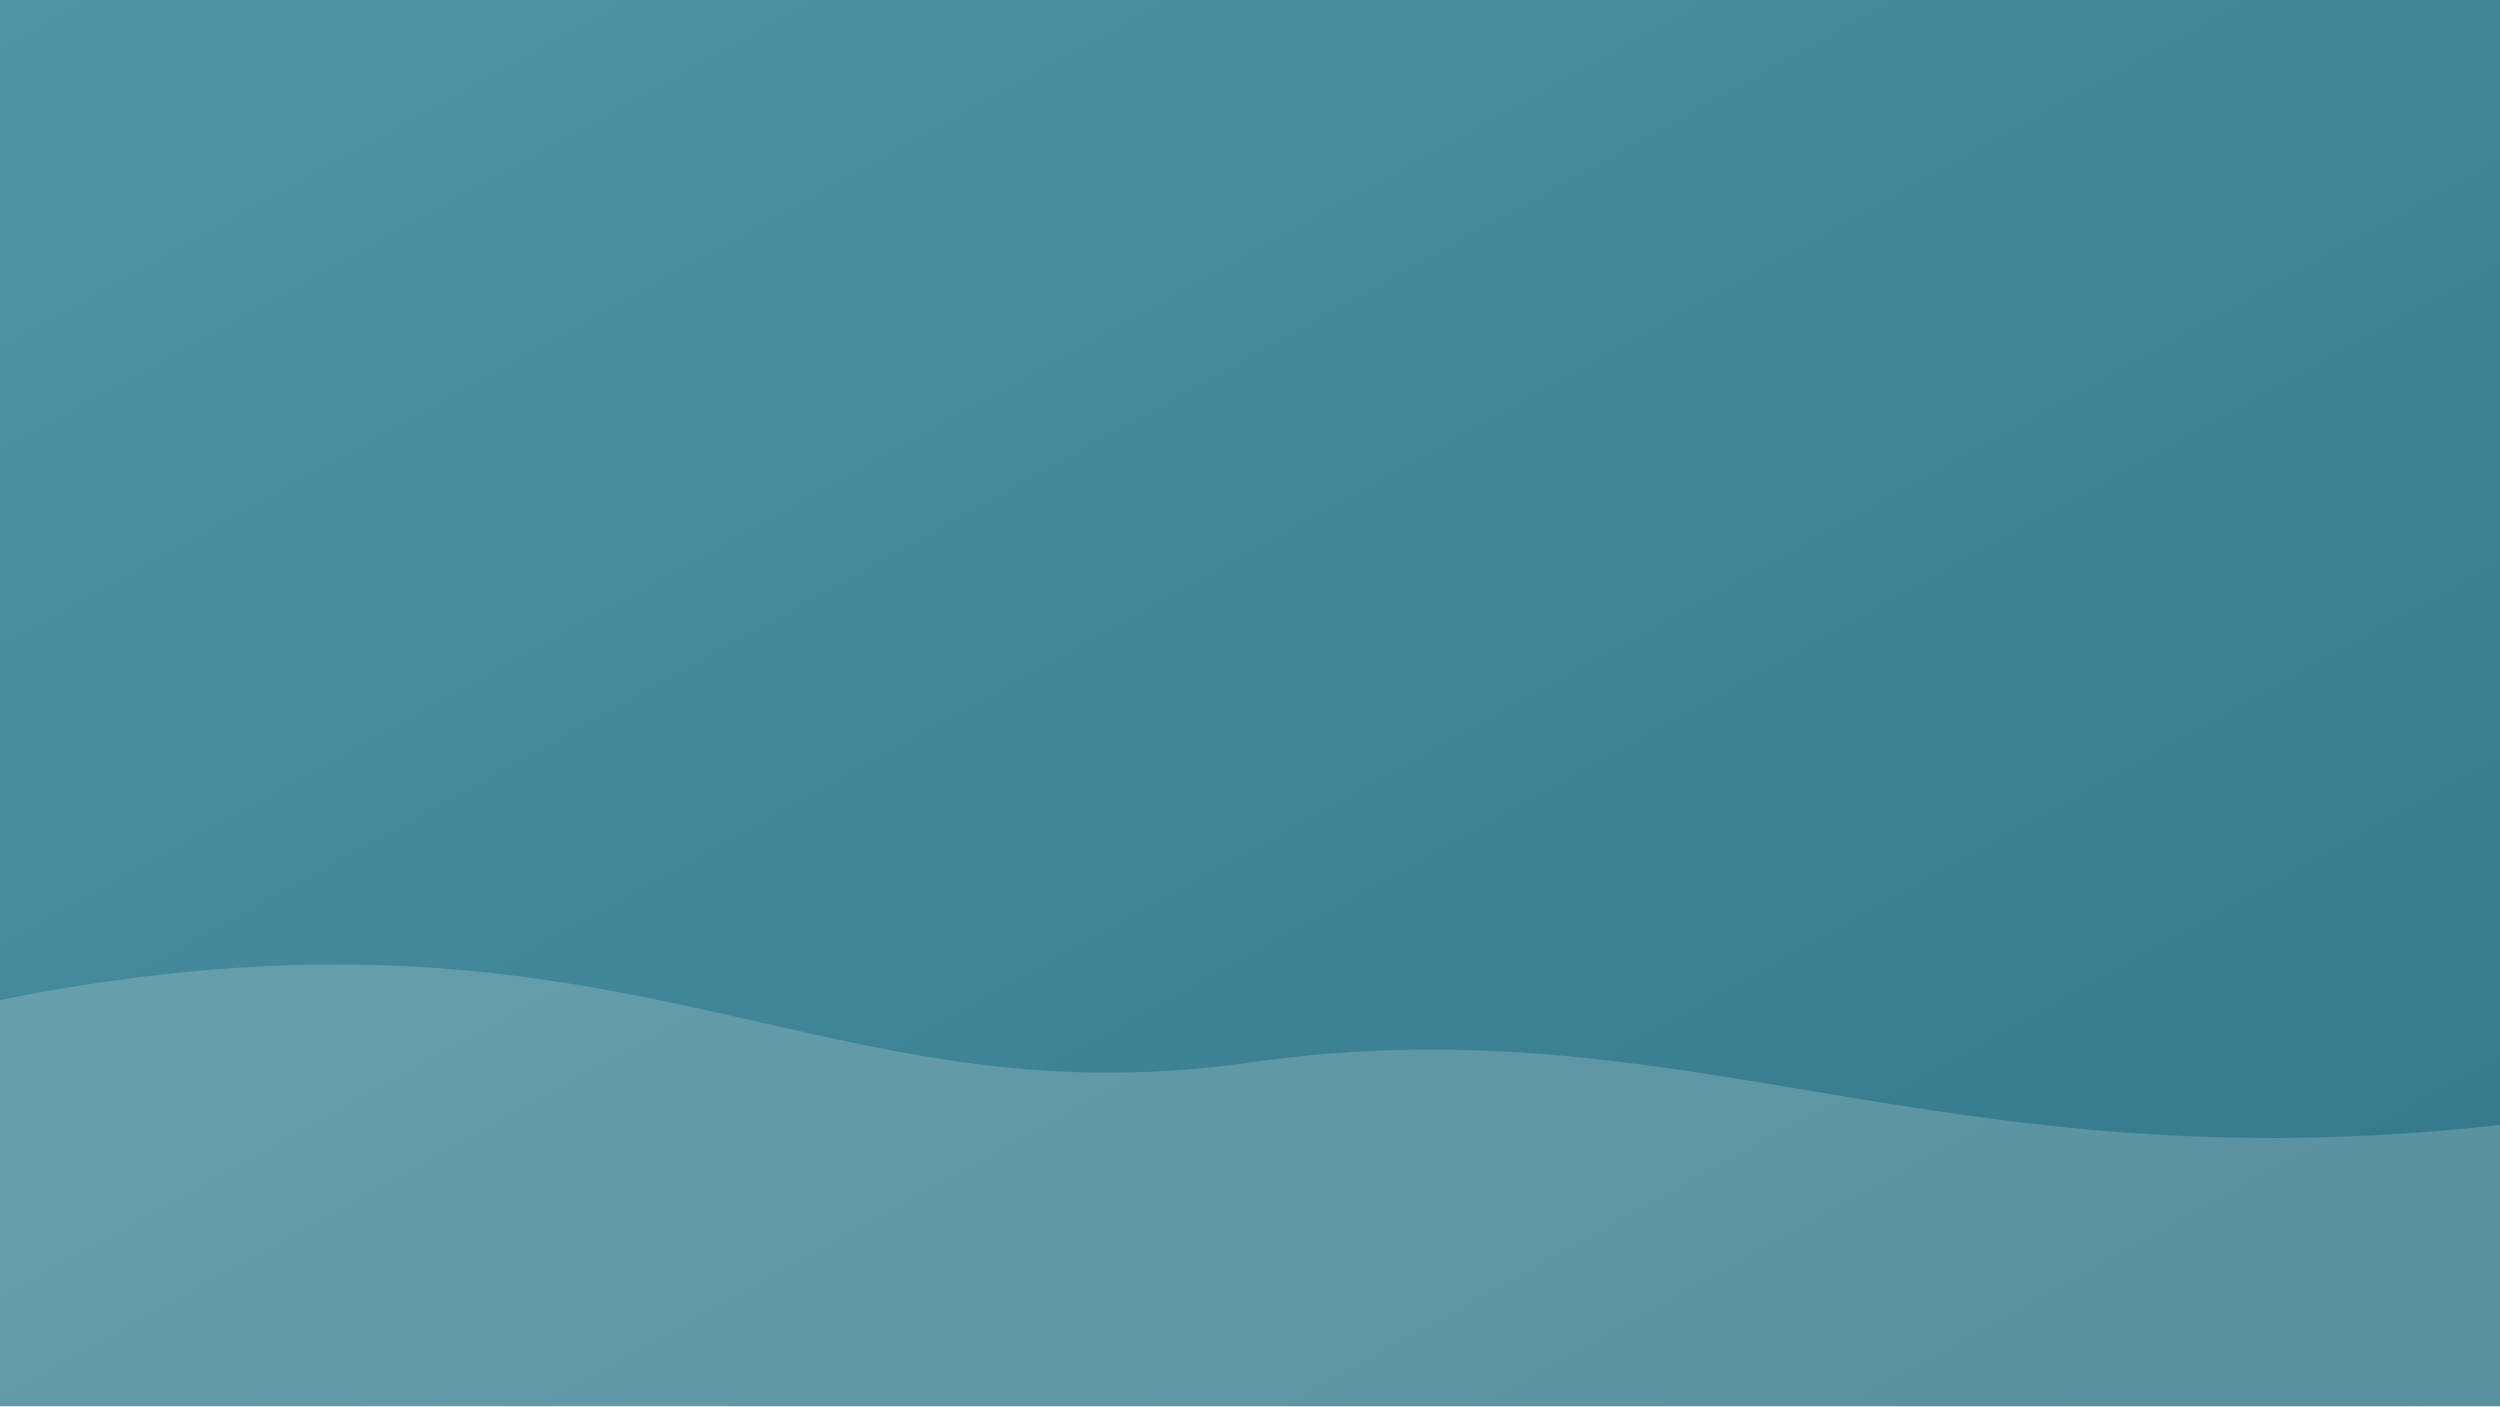
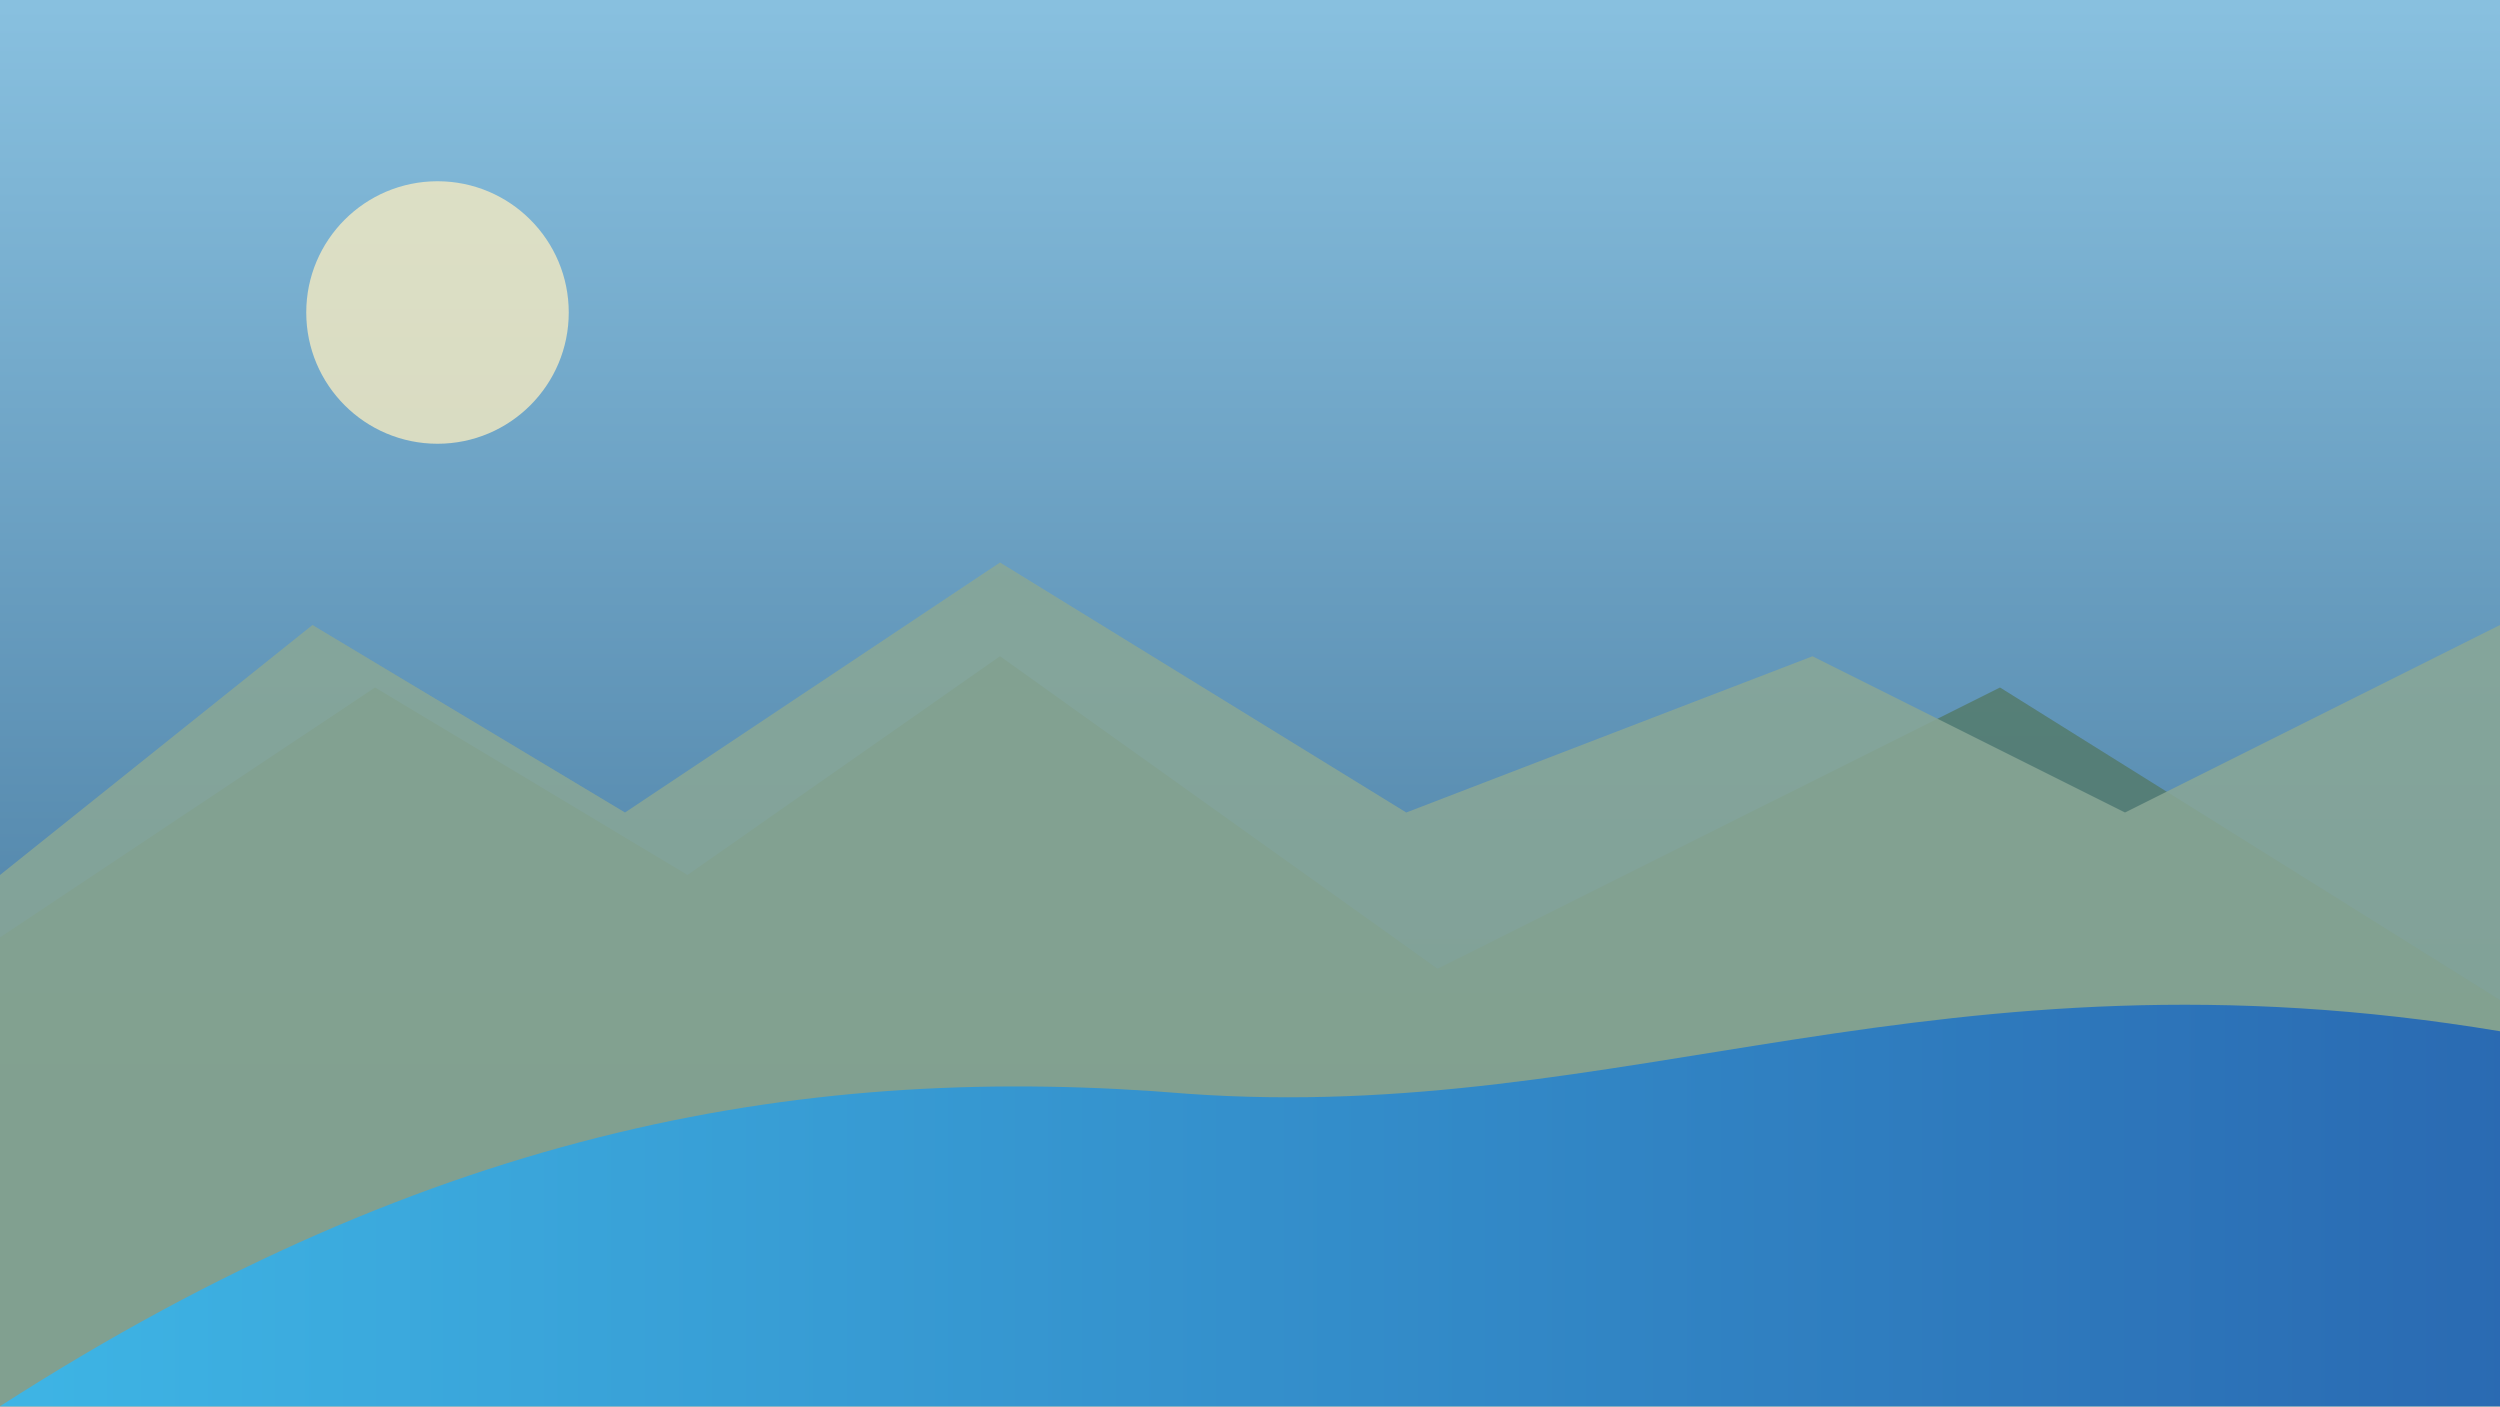
<svg xmlns="http://www.w3.org/2000/svg" viewBox="0 0 800 450">
  <defs>
-     <linearGradient id="gradient1" x1="0%" y1="0%" x2="100%" y2="100%">
-       <stop offset="0%" stop-color="#4f93a6" />
-       <stop offset="100%" stop-color="#32788a" />
+     <linearGradient id="sky1" x1="0%" y1="0%" x2="0%" y2="100%">
+       <stop offset="0%" stop-color="#88c0df" />
+       <stop offset="100%" stop-color="#3a6b92" />
+     </linearGradient>
+     <linearGradient id="river1" x1="0%" y1="0%" x2="100%" y2="0%">
+       <stop offset="0%" stop-color="#3eb5e5" />
+       <stop offset="100%" stop-color="#2a6ab2" />
    </linearGradient>
  </defs>
-   <rect width="800" height="450" fill="url(#gradient1)" />
-   <path d="M0,320 C200,280 260,360 400,340 C540,320 620,380 800,360 L800,450 L0,450 Z" fill="rgba(244,244,244,0.2)" />
+   <rect width="800" height="450" fill="url(#sky1)" />
+   <circle cx="140" cy="100" r="42" fill="#fceec0" opacity="0.75" />
+   <path d="M0,300 L120,220 L220,280 L320,210 L460,310 L640,220 L800,320 L800,450 L0,450 Z" fill="#547c70" opacity="0.9" />
+   <path d="M0,280 L100,200 L200,260 L320,180 L450,260 L580,210 L680,260 L800,200 L800,450 L0,450 Z" fill="#8aa795" opacity="0.85" />
+   <path d="M0,450 C140,360 260,340 380,350 C520,360 620,300 800,330 L800,450 Z" fill="url(#river1)" />
</svg>
